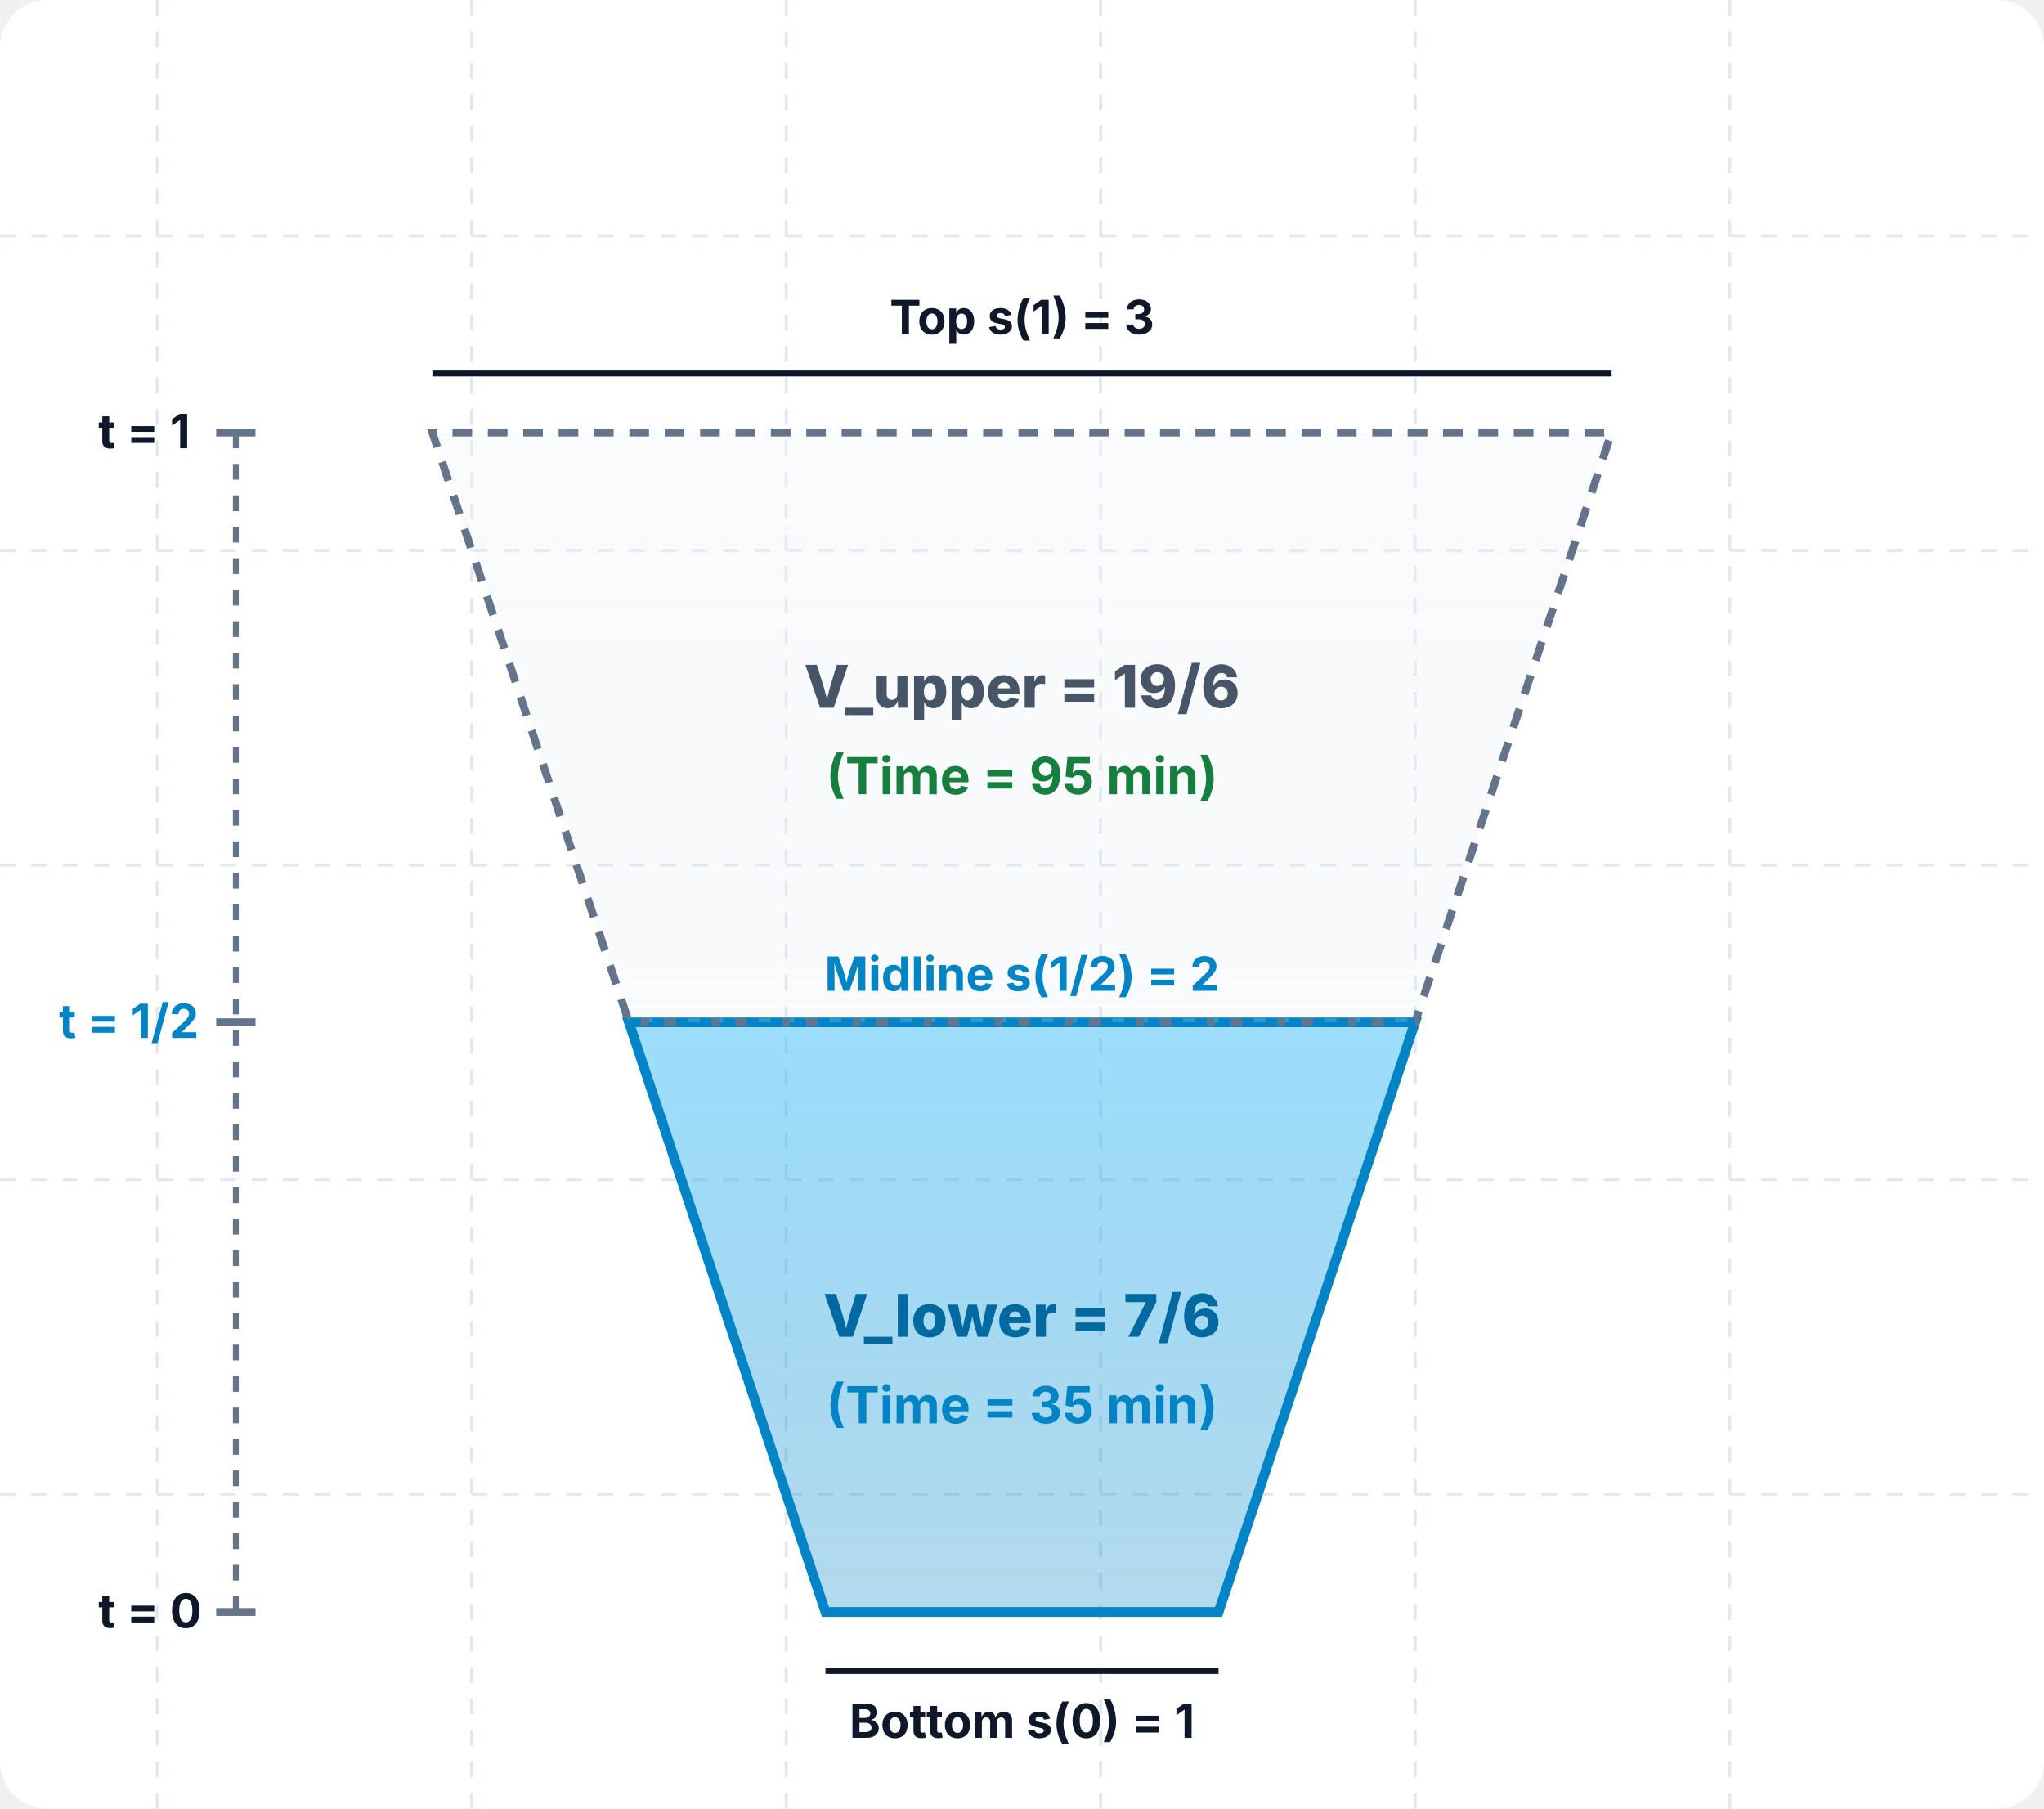
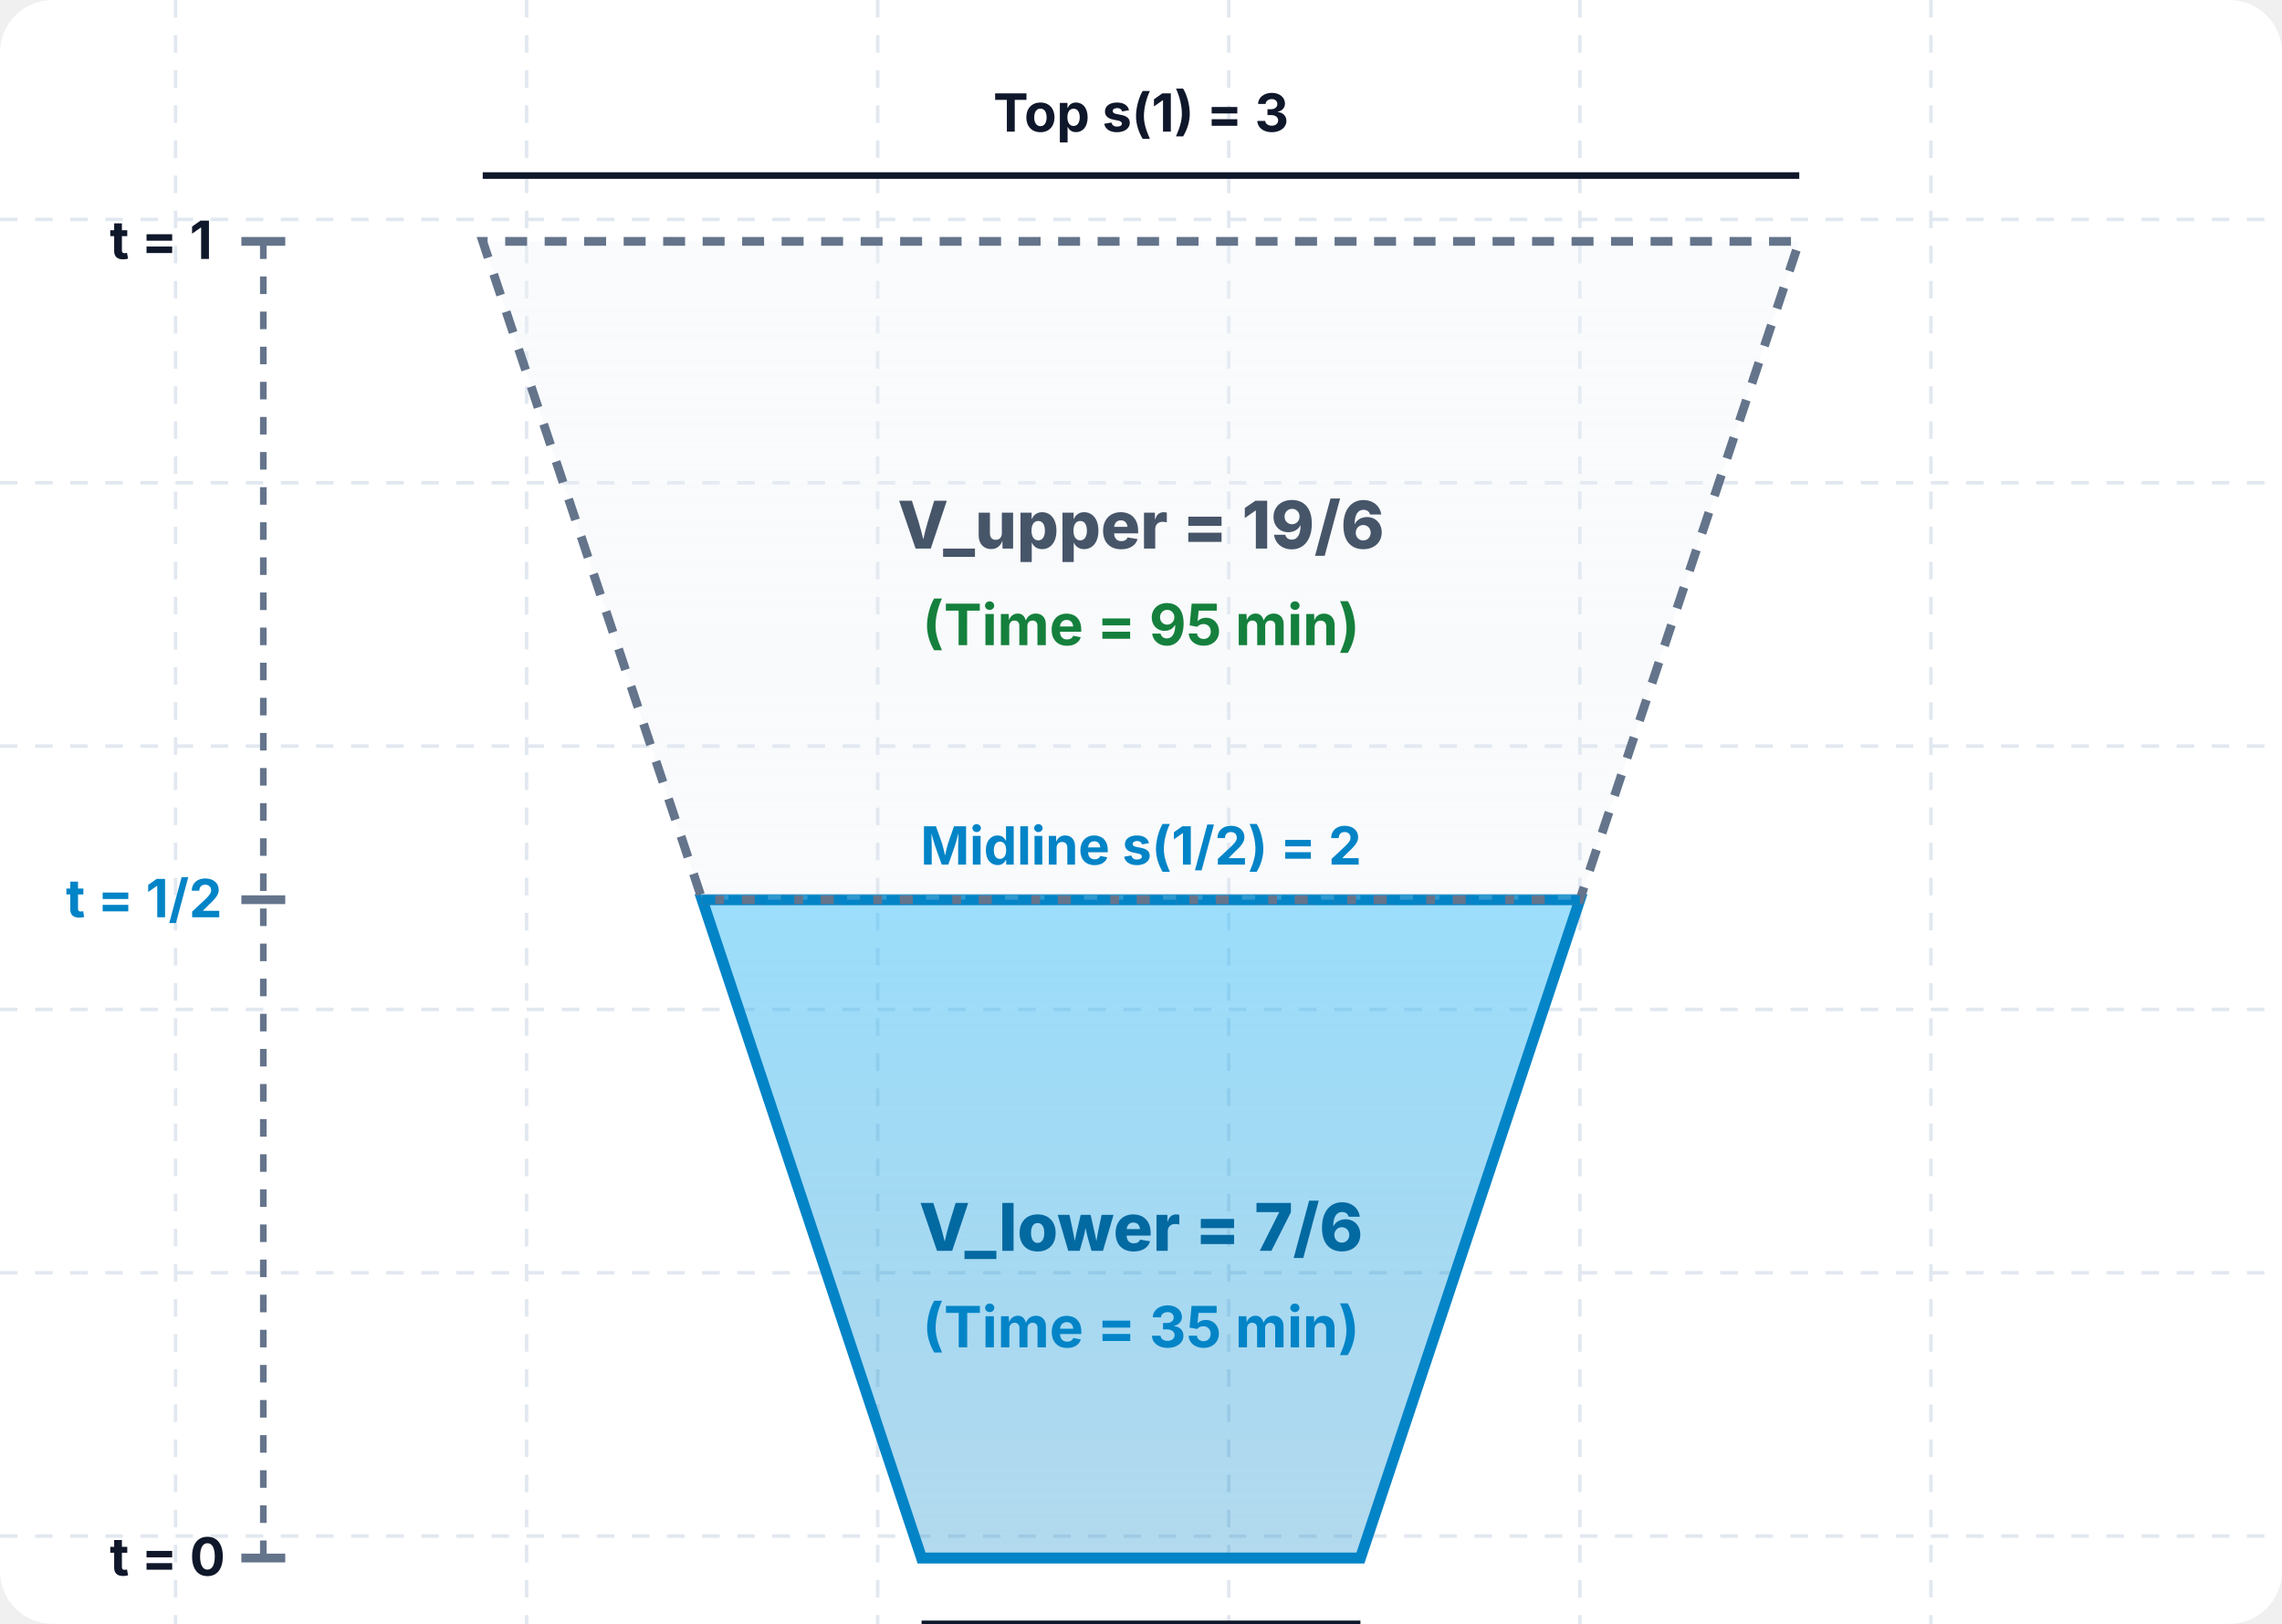
- <svg xmlns="http://www.w3.org/2000/svg" viewBox="0 0 520 460" width="100%" height="100%" style="background-color: #ffffff; font-family: system-ui, -apple-system, sans-serif;">
+ <svg xmlns="http://www.w3.org/2000/svg" viewBox="0 0 520 370" width="100%" height="100%" style="background-color: #ffffff; font-family: system-ui, -apple-system, sans-serif;">
  <defs>
    <linearGradient id="waterGrad" x1="0%" y1="0%" x2="0%" y2="100%">
      <stop offset="0%" stop-color="#38bdf8" stop-opacity="0.5" />
      <stop offset="100%" stop-color="#0284c7" stop-opacity="0.3" />
    </linearGradient>
    <linearGradient id="emptyGrad" x1="0%" y1="0%" x2="0%" y2="100%">
      <stop offset="0%" stop-color="#f1f5f9" stop-opacity="0.4" />
      <stop offset="100%" stop-color="#e2e8f0" stop-opacity="0.2" />
    </linearGradient>
  </defs>
-   <rect width="520" height="460" fill="#ffffff" rx="12" />
+   <rect width="520" height="370" fill="#ffffff" rx="12" />
  <g stroke="#e2e8f0" stroke-width="0.8" stroke-dasharray="4,4">
-     <line x1="40" y1="0" x2="40" y2="460" />
-     <line x1="120" y1="0" x2="120" y2="460" />
-     <line x1="200" y1="0" x2="200" y2="460" />
-     <line x1="280" y1="0" x2="280" y2="460" />
-     <line x1="360" y1="0" x2="360" y2="460" />
-     <line x1="440" y1="0" x2="440" y2="460" />
-     <line x1="0" y1="60" x2="520" y2="60" />
-     <line x1="0" y1="140" x2="520" y2="140" />
-     <line x1="0" y1="220" x2="520" y2="220" />
-     <line x1="0" y1="300" x2="520" y2="300" />
-     <line x1="0" y1="380" x2="520" y2="380" />
+     <line x1="40" y1="0" x2="40" y2="370" />
+     <line x1="120" y1="0" x2="120" y2="370" />
+     <line x1="200" y1="0" x2="200" y2="370" />
+     <line x1="280" y1="0" x2="280" y2="370" />
+     <line x1="360" y1="0" x2="360" y2="370" />
+     <line x1="440" y1="0" x2="440" y2="370" />
+     <line x1="0" y1="50" x2="520" y2="50" />
+     <line x1="0" y1="110" x2="520" y2="110" />
+     <line x1="0" y1="170" x2="520" y2="170" />
+     <line x1="0" y1="230" x2="520" y2="230" />
+     <line x1="0" y1="290" x2="520" y2="290" />
+     <line x1="0" y1="350" x2="520" y2="350" />
  </g>
-   <g transform="translate(0, 10)">
+   <g transform="translate(0, -45)">
    <line x1="60" y1="400" x2="60" y2="100" stroke="#64748b" stroke-width="1.5" stroke-dasharray="4,4" />
    <line x1="55" y1="400" x2="65" y2="400" stroke="#64748b" stroke-width="2" />
    <text x="25" y="404" fill="#0f172a" font-size="12" font-weight="bold">t = 0</text>
    <line x1="55" y1="250" x2="65" y2="250" stroke="#64748b" stroke-width="2" />
    <text x="15" y="254" fill="#0284c7" font-size="12" font-weight="bold">t = 1/2</text>
    <line x1="55" y1="100" x2="65" y2="100" stroke="#64748b" stroke-width="2" />
    <text x="25" y="104" fill="#0f172a" font-size="12" font-weight="bold">t = 1</text>
    <polygon points="210,400 310,400 360,250 160,250" fill="url(#waterGrad)" stroke="#0284c7" stroke-width="2.5" />
    <text x="260" y="330" fill="#0369a1" font-size="15" font-weight="800" text-anchor="middle">V_lower = 7/6</text>
    <text x="260" y="352" fill="#0284c7" font-size="13" font-weight="bold" text-anchor="middle">(Time = 35 min)</text>
    <polygon points="160,250 360,250 410,100 110,100" fill="url(#emptyGrad)" stroke="#64748b" stroke-width="2" stroke-dasharray="5,4" />
    <text x="260" y="170" fill="#475569" font-size="15" font-weight="800" text-anchor="middle">V_upper = 19/6</text>
    <text x="260" y="192" fill="#15803d" font-size="13" font-weight="bold" text-anchor="middle">(Time = 95 min)</text>
    <line x1="210" y1="415" x2="310" y2="415" stroke="#0f172a" stroke-width="1.5" />
    <text x="260" y="432" fill="#0f172a" font-size="12" font-weight="bold" text-anchor="middle">Bottom s(0) = 1</text>
    <line x1="160" y1="250" x2="360" y2="250" stroke="#0284c7" stroke-width="2" stroke-dasharray="3,3" />
    <text x="260" y="242" fill="#0284c7" font-size="12" font-weight="bold" text-anchor="middle">Midline s(1/2) = 2</text>
    <line x1="110" y1="85" x2="410" y2="85" stroke="#0f172a" stroke-width="1.5" />
    <text x="260" y="75" fill="#0f172a" font-size="12" font-weight="bold" text-anchor="middle">Top s(1) = 3</text>
  </g>
</svg>
